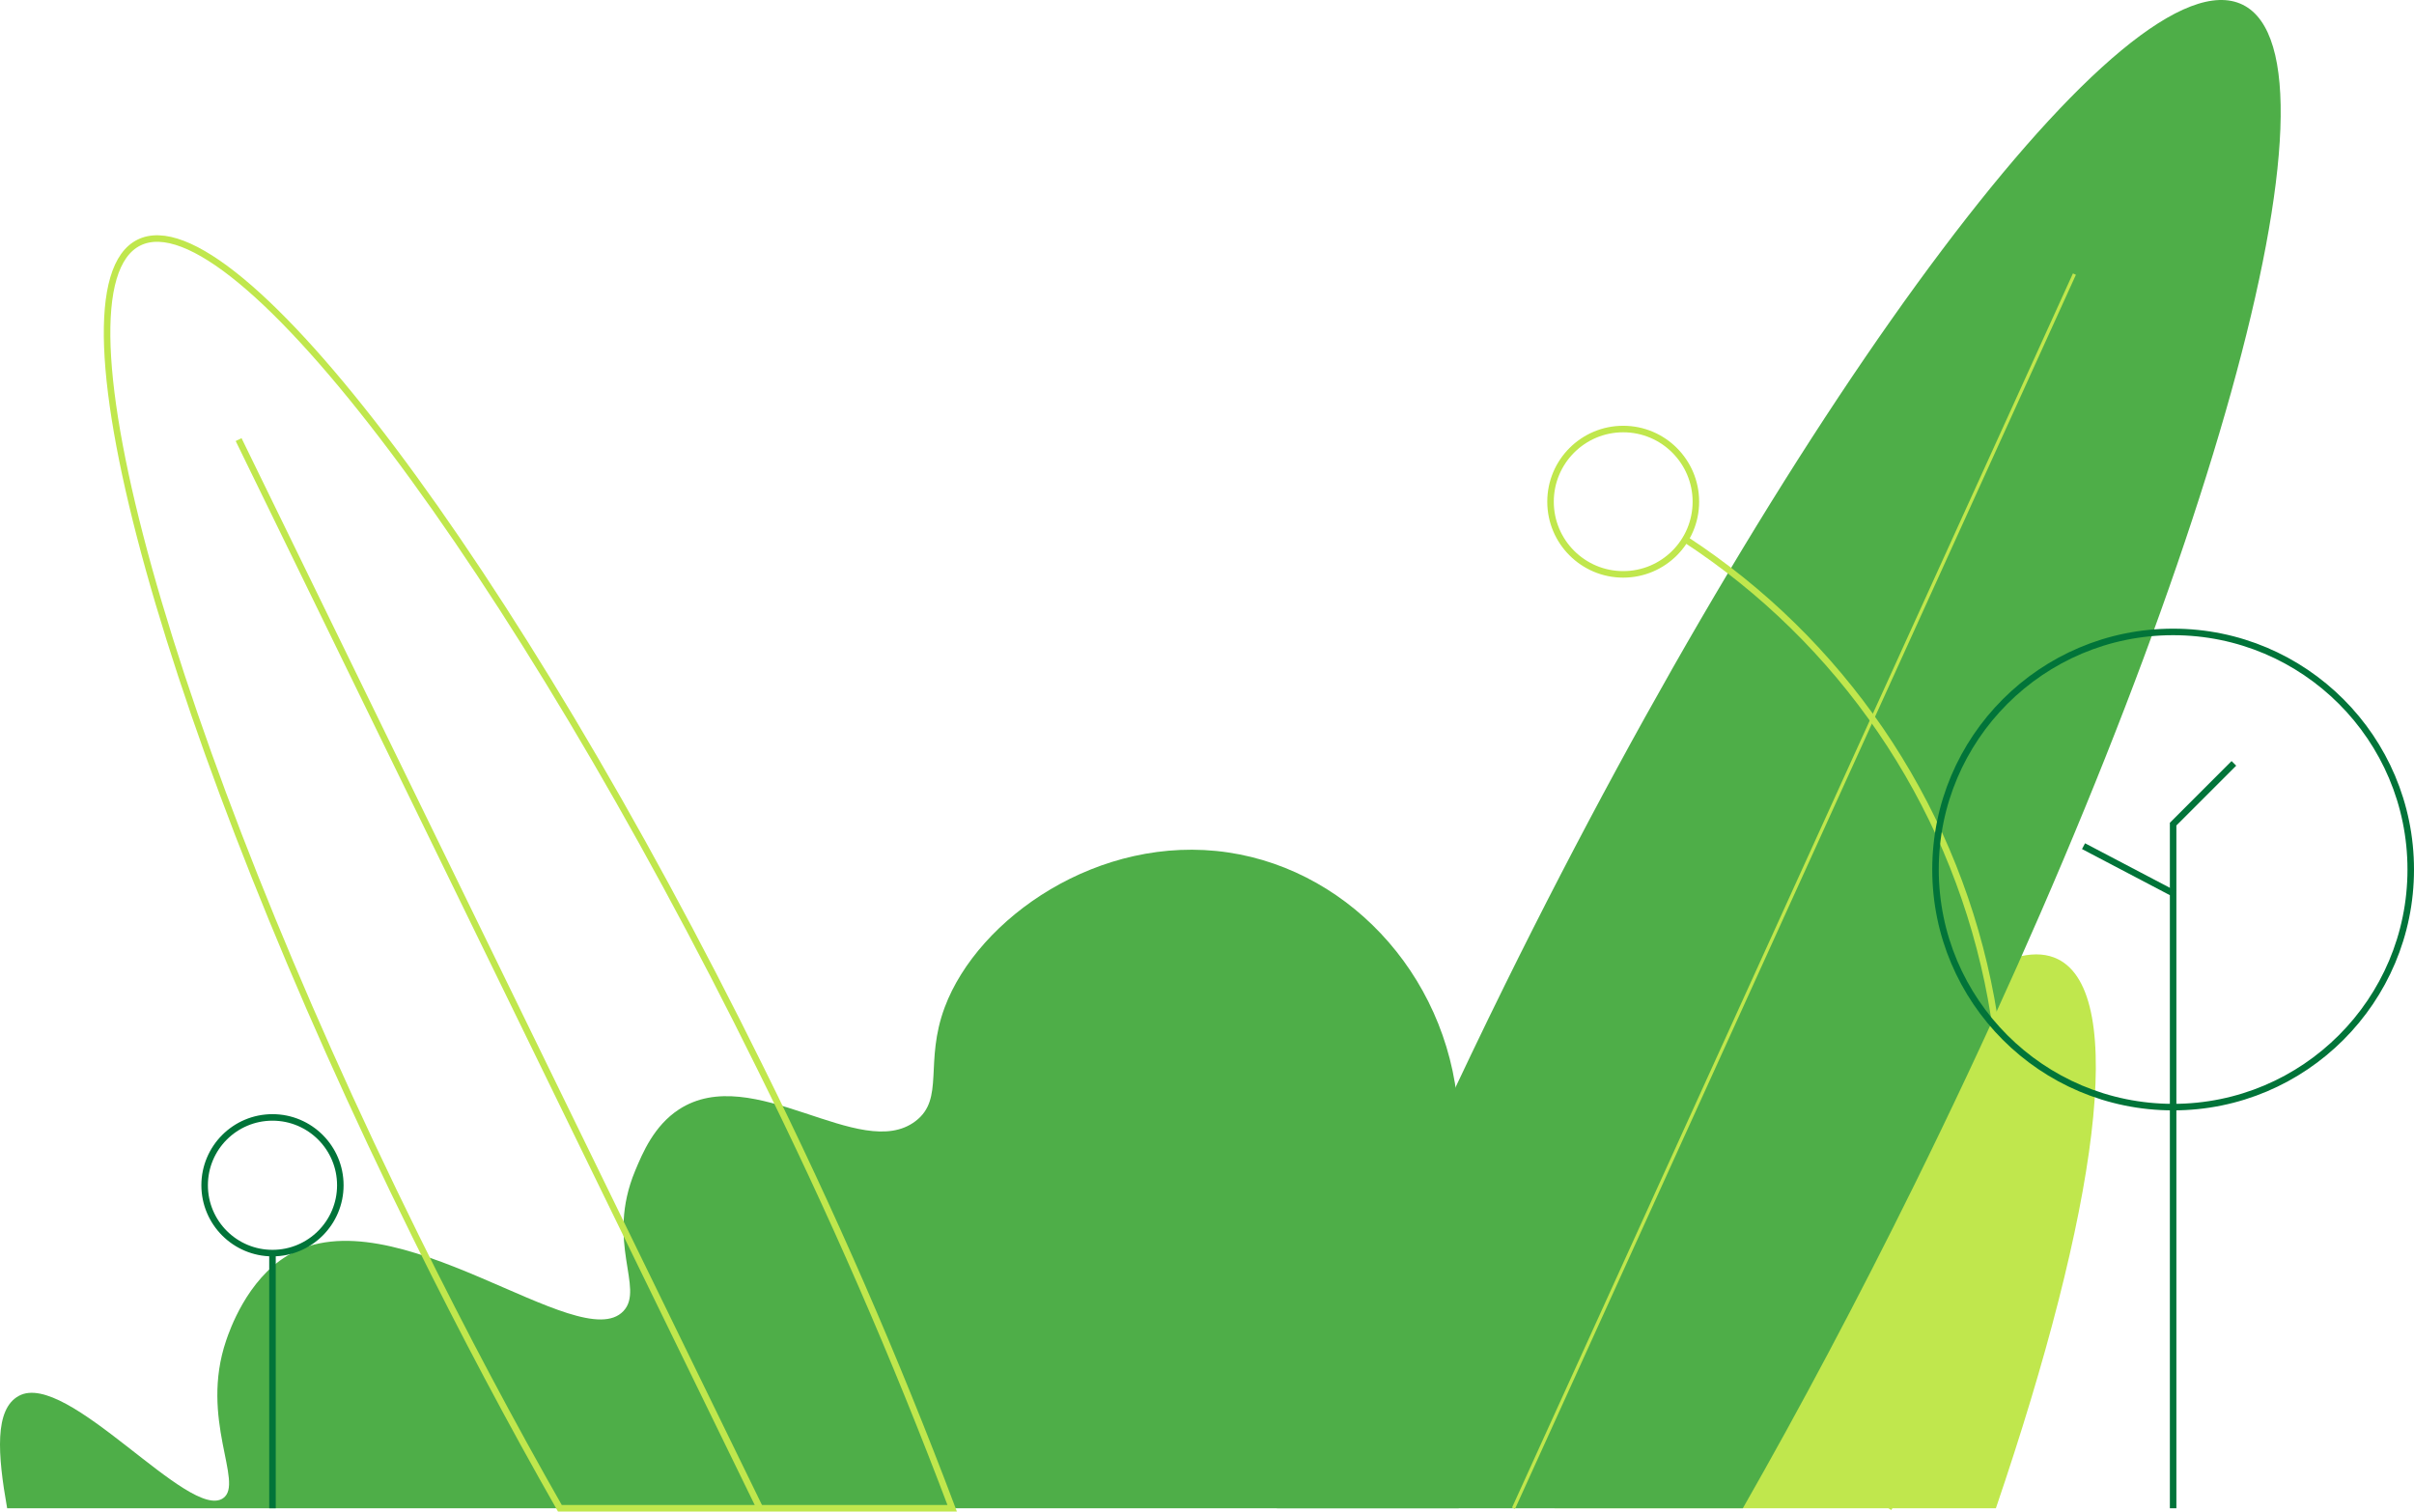
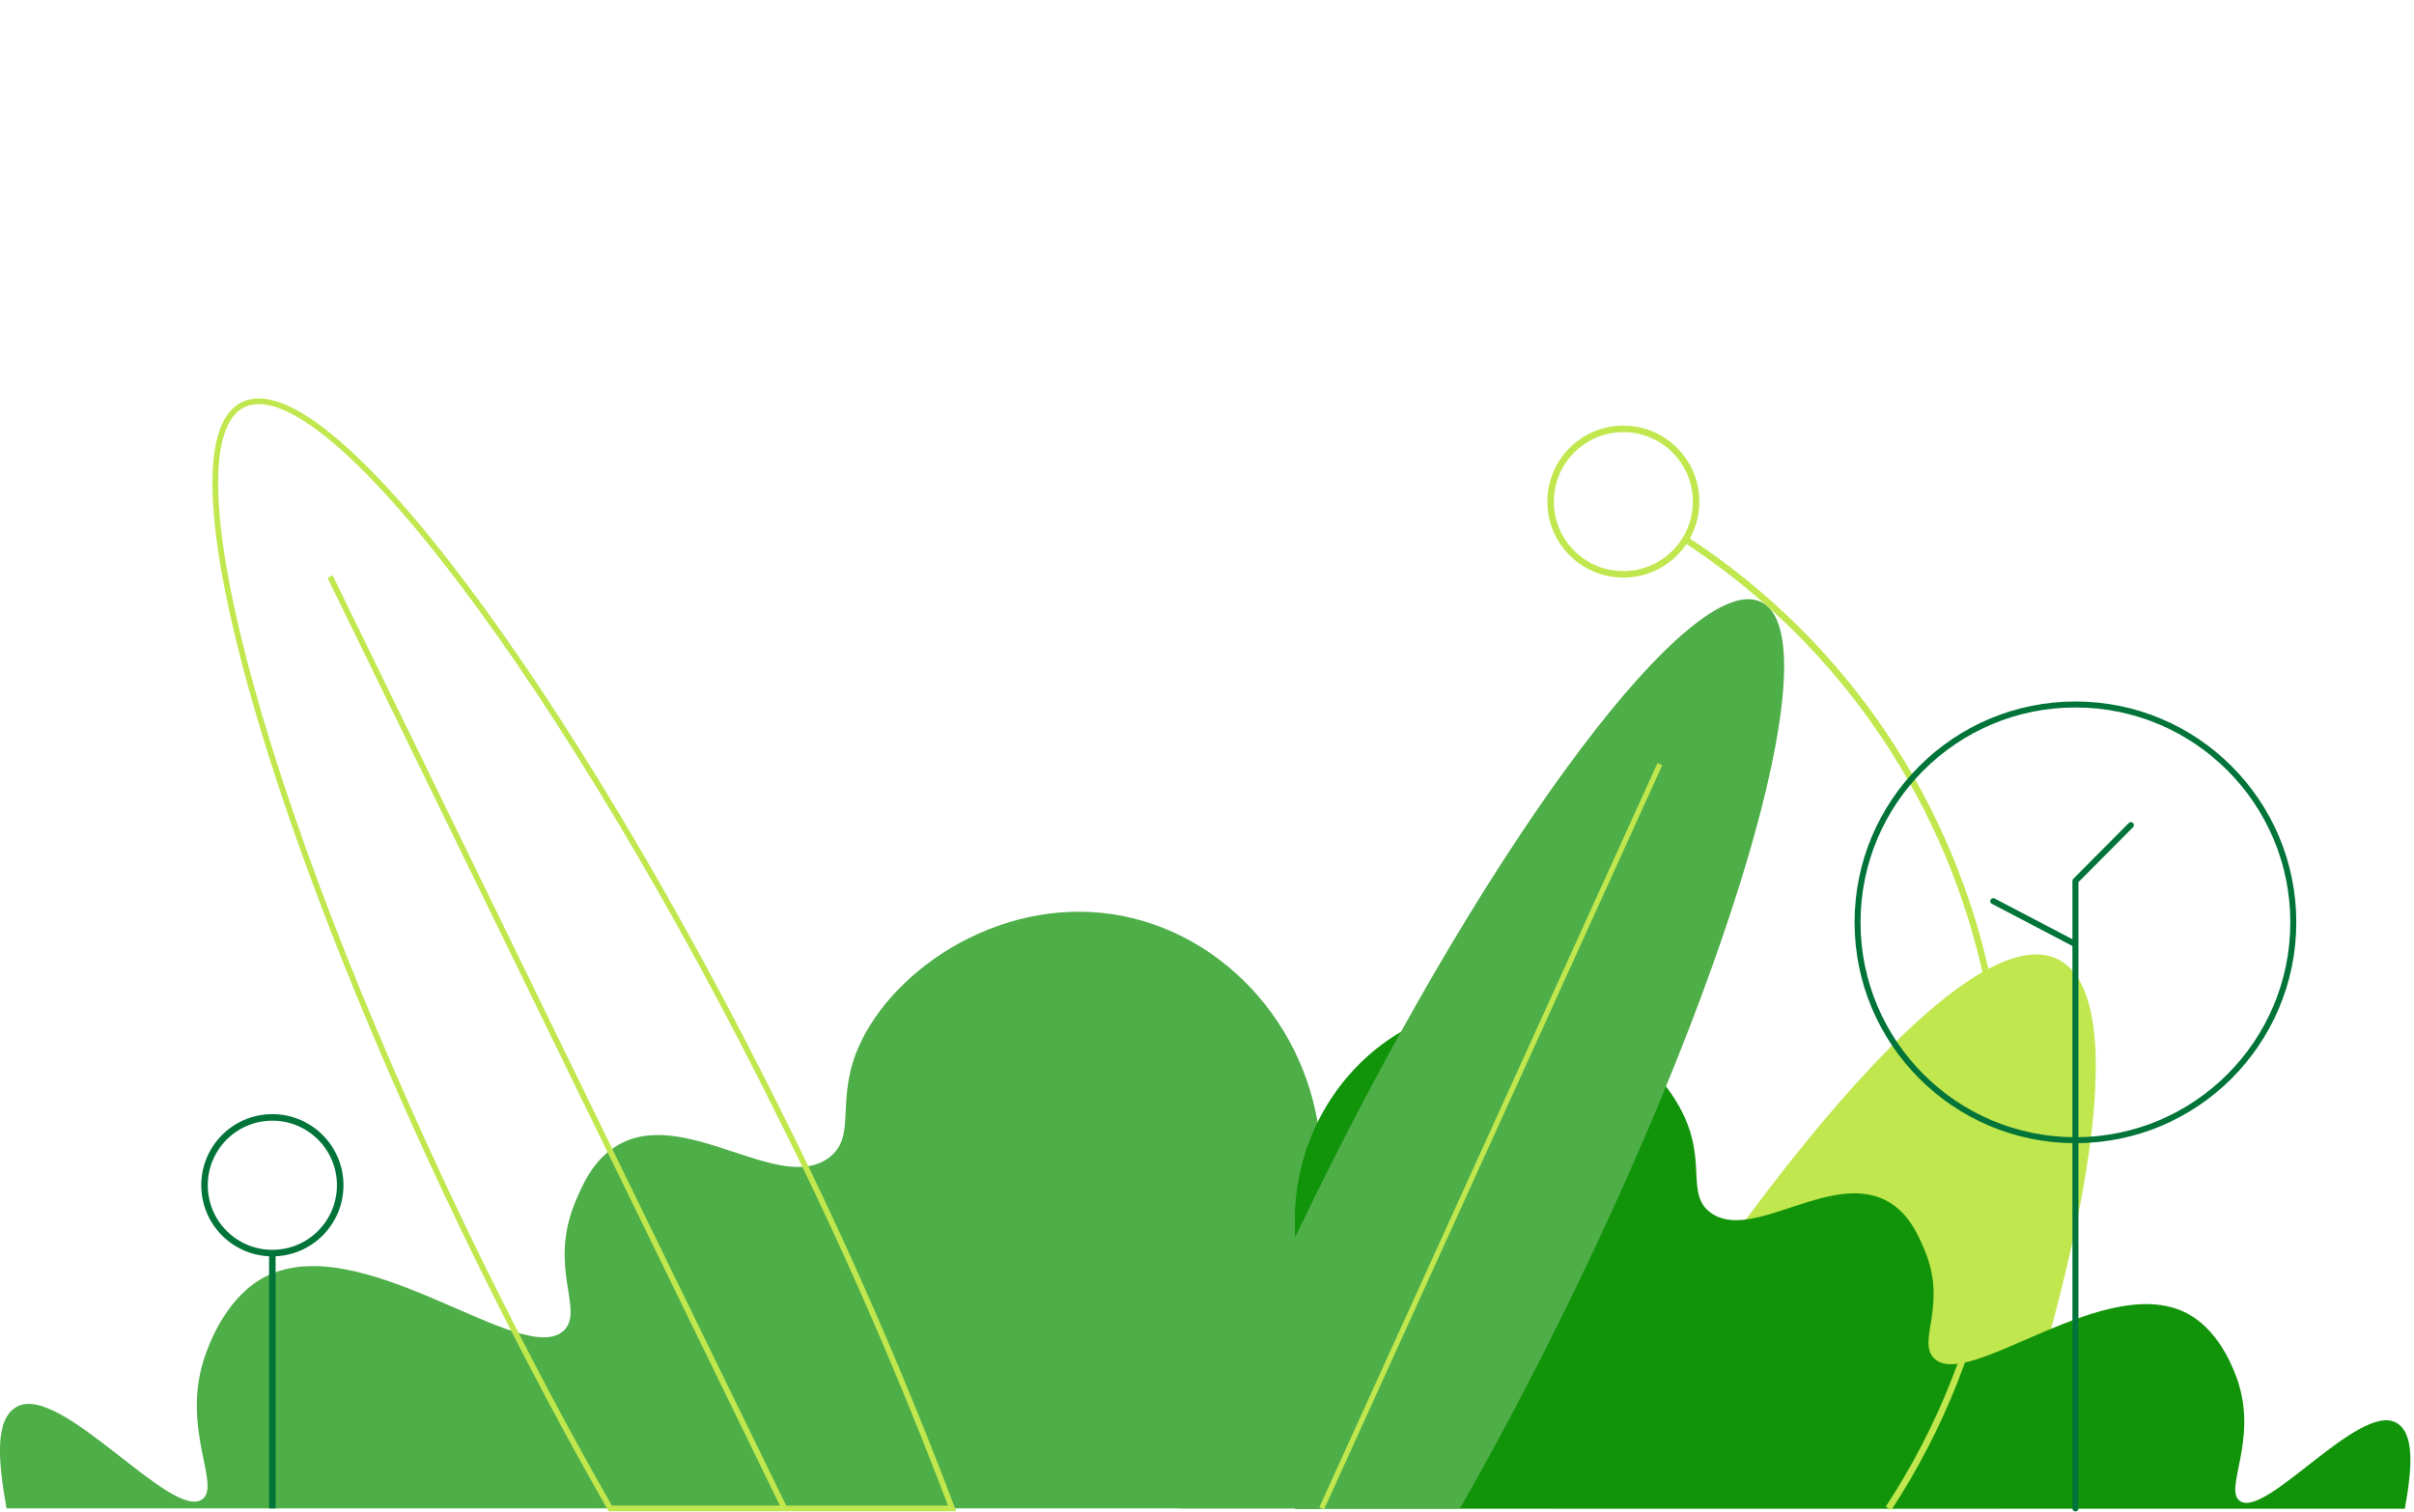
- <svg xmlns="http://www.w3.org/2000/svg" viewBox="0 0 740.11 463.46">
-   <defs>
-     <style>.cls-1{fill:#4eae48;}.cls-2{fill:#c0e74d;}.cls-3,.cls-4,.cls-5{fill:none;stroke-miterlimit:10;}.cls-3,.cls-4{stroke:#c0e74d;}.cls-3,.cls-5{stroke-width:2px;}.cls-5{stroke:#017439;}</style>
-   </defs>
-   <g id="Layer_2" data-name="Layer 2">
-     <path class="cls-1" d="M2.19,462.46C-.75,445.84-1.74,432.1,5.77,428c14.78-8.1,52.45,38.72,62.68,31.34,6.47-4.66-7.35-24.18.9-48.36,1-2.92,6.31-18.51,18.8-26,32.66-19.49,89.62,31.34,103,17,6.56-7-5.57-21,3.58-43,2.3-5.5,5.76-13.8,13.43-18.81,22.68-14.78,55.68,16.45,72.54,3.58,9-6.85,2.62-18,8.95-34.92,10.21-27.29,47.33-53.31,86.86-47.46,38.56,5.71,69.2,40.24,70.74,82.38V462.46Z" />
-     <path class="cls-2" d="M611.92,462.46c31.32-91.94,40.38-157.82,19-168.37-25.53-12.6-87.35,57.33-154.29,168.37Z" />
-     <path class="cls-1" d="M687.61,1.46C653-15.61,551.77,118.86,461.48,301.81c-28,56.8-51.71,111.58-70,160.65H534.34c17.51-30.69,35.16-63.87,52.41-98.82C677.05,180.69,722.2,18.54,687.61,1.46Z" />
-     <path class="cls-3" d="M42.62,74.37C71.75,60,157,173.2,233,327.22a1471.87,1471.87,0,0,1,58.93,135.24H171.65c-14.74-25.84-29.6-53.77-44.12-83.19C51.51,225.25,13.5,88.74,42.62,74.37Z" />
-     <line class="cls-3" x1="73.16" y1="134.79" x2="232.99" y2="462.46" />
-     <line class="cls-4" x1="636" y1="84.04" x2="464.03" y2="462.46" />
-     <path class="cls-3" d="M579,462.46A214.53,214.53,0,0,0,516.7,165.35" />
-     <circle class="cls-3" cx="497.66" cy="153.83" r="22.28" />
-     <circle class="cls-5" cx="666.26" cy="266.61" r="72.85" />
-     <polyline class="cls-5" points="666.26 462.46 666.26 273.87 638.79 259.45" />
-     <polyline class="cls-5" points="666.26 273.25 666.26 252.69 684.89 234.06" />
-     <path class="cls-5" d="M83.54,462.46V384.22" />
-     <circle class="cls-5" cx="83.54" cy="363.42" r="20.8" />
+ <svg xmlns="http://www.w3.org/2000/svg" version="1.1" id="Layer_1" x="0px" y="0px" viewBox="0 0 740.1 463.5" style="enable-background:new 0 0 740.1 463.5;" xml:space="preserve">
+   <style type="text/css">
+ 	.st0{fill:#4EAE48;}
+ 	.st1{fill:#C0E74D;}
+ 	.st2{fill:#12940A;}
+ 	.st3{fill:none;stroke:#C0E74D;stroke-width:1.744;stroke-miterlimit:10;}
+ 	.st4{fill:none;stroke:#C0E74D;stroke-width:1.603;stroke-miterlimit:10;}
+ 	.st5{fill:none;stroke:#C0E74D;stroke-width:2;stroke-miterlimit:10;}
+ 	.st6{fill:none;stroke:#017439;stroke-width:1.835;stroke-linecap:round;stroke-linejoin:round;stroke-miterlimit:10;}
+ 	.st7{fill:none;stroke:#017439;stroke-width:2;stroke-miterlimit:10;}
+ </style>
+   <g id="Layer_2_1_">
+     <path class="st0" d="M2,462.5c-2.7-15.1-3.6-27.5,3.2-31.2c13.4-7.3,47.5,35.1,56.8,28.4c5.9-4.2-6.7-21.9,0.8-43.8   c0.9-2.6,5.7-16.8,17-23.6c29.6-17.7,81.2,28.4,93.3,15.4c5.9-6.3-5-19,3.2-39c2.1-5,5.2-12.5,12.2-17   c20.5-13.4,50.4,14.9,65.7,3.2c8.2-6.2,2.4-16.3,8.1-31.6c9.3-24.7,42.9-48.3,78.7-43c34.9,5.2,62.7,36.5,64.1,74.6v107.6H2z" />
+     <path class="st1" d="M611.9,462.5c31.3-91.9,40.4-157.8,19-168.4c-25.5-12.6-87.3,57.3-154.3,168.4H611.9z" />
+     <path class="st2" d="M397,462.5v-90.8c1.2-32.2,24.6-58.6,54.1-63c30.2-4.5,58.6,15.4,66.4,36.3c4.8,12.9,0,21.5,6.8,26.7   c12.9,9.8,38.1-14,55.5-2.7c5.9,3.8,8.5,10.2,10.3,14.4c7,16.8-2.3,27.5,2.7,32.9c10.2,11,53.8-27.9,78.8-13   c9.6,5.7,13.6,17.7,14.4,19.9c6.3,18.5-4.3,33.4,0.7,37c7.8,5.6,36.6-30.2,47.9-24c5.7,3.1,5,13.6,2.7,26.4H397z" />
+     <path class="st3" d="M74.5,124.1c25.4-12.5,99.7,86.2,166,220.5c19.1,38.4,36.2,77.8,51.4,117.9H187.1   c-12.9-22.5-25.8-46.9-38.5-72.5C82.3,255.6,49.2,136.6,74.5,124.1z" />
+     <line class="st3" x1="101.2" y1="176.8" x2="240.5" y2="462.5" />
+     <g>
+       <path class="st0" d="M540,184.6c-20.9-10.3-81.9,70.8-136.3,181.1c-16.9,34.2-31.2,67.3-42.2,96.8h86.1    c10.6-18.5,21.2-38.5,31.6-59.6C533.6,292.6,560.8,194.9,540,184.6z" />
+       <line class="st4" x1="508.9" y1="234.3" x2="405.2" y2="462.5" />
+     </g>
+     <path class="st5" d="M579,462.5c64.9-99.2,37.1-232.1-62.1-297c-0.1,0-0.1-0.1-0.2-0.1" />
+     <circle class="st5" cx="497.7" cy="153.8" r="22.3" />
+     <circle class="st6" cx="636.3" cy="282.8" r="66.8" />
+     <polyline class="st6" points="636.3,462.5 636.3,289.5 611.1,276.3  " />
+     <polyline class="st6" points="636.3,288.9 636.3,270.1 653.3,253  " />
+     <path class="st7" d="M83.5,462.5v-78.2" />
+     <ellipse transform="matrix(0.9985 -5.530037e-02 5.530037e-02 0.9985 -19.9694 5.1759)" class="st7" cx="83.5" cy="363.4" rx="20.8" ry="20.8" />
  </g>
</svg>
